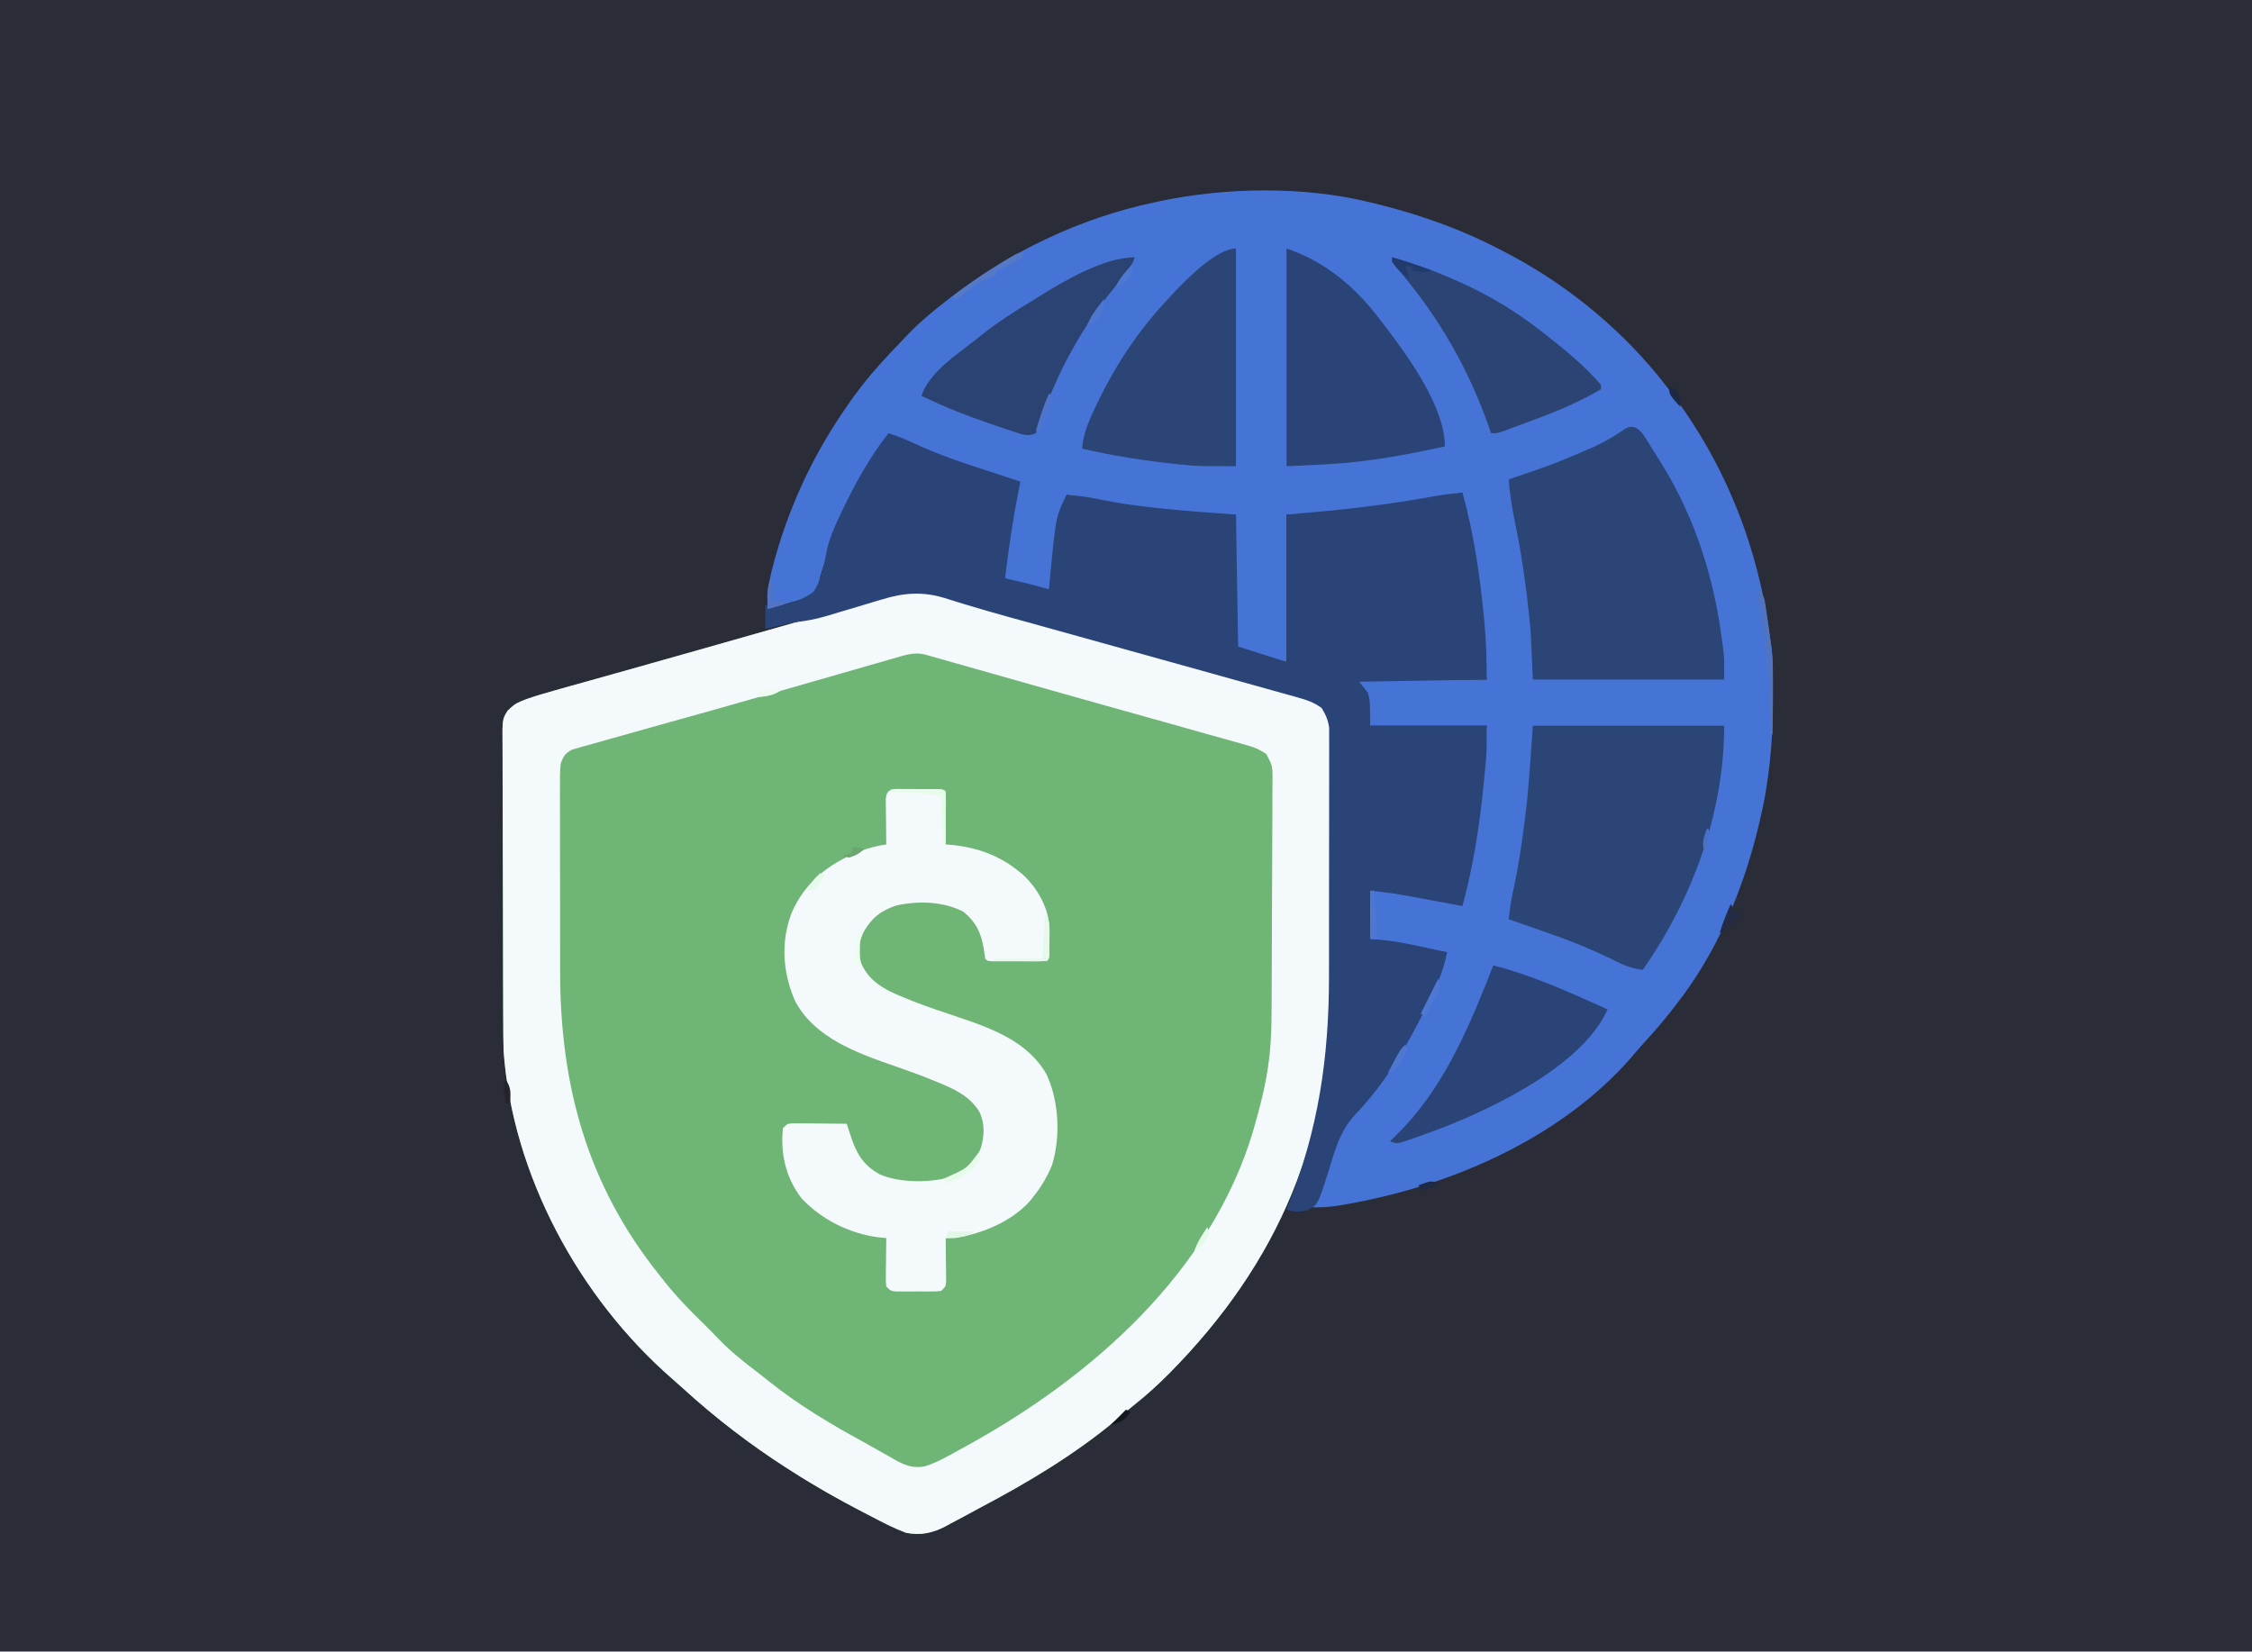
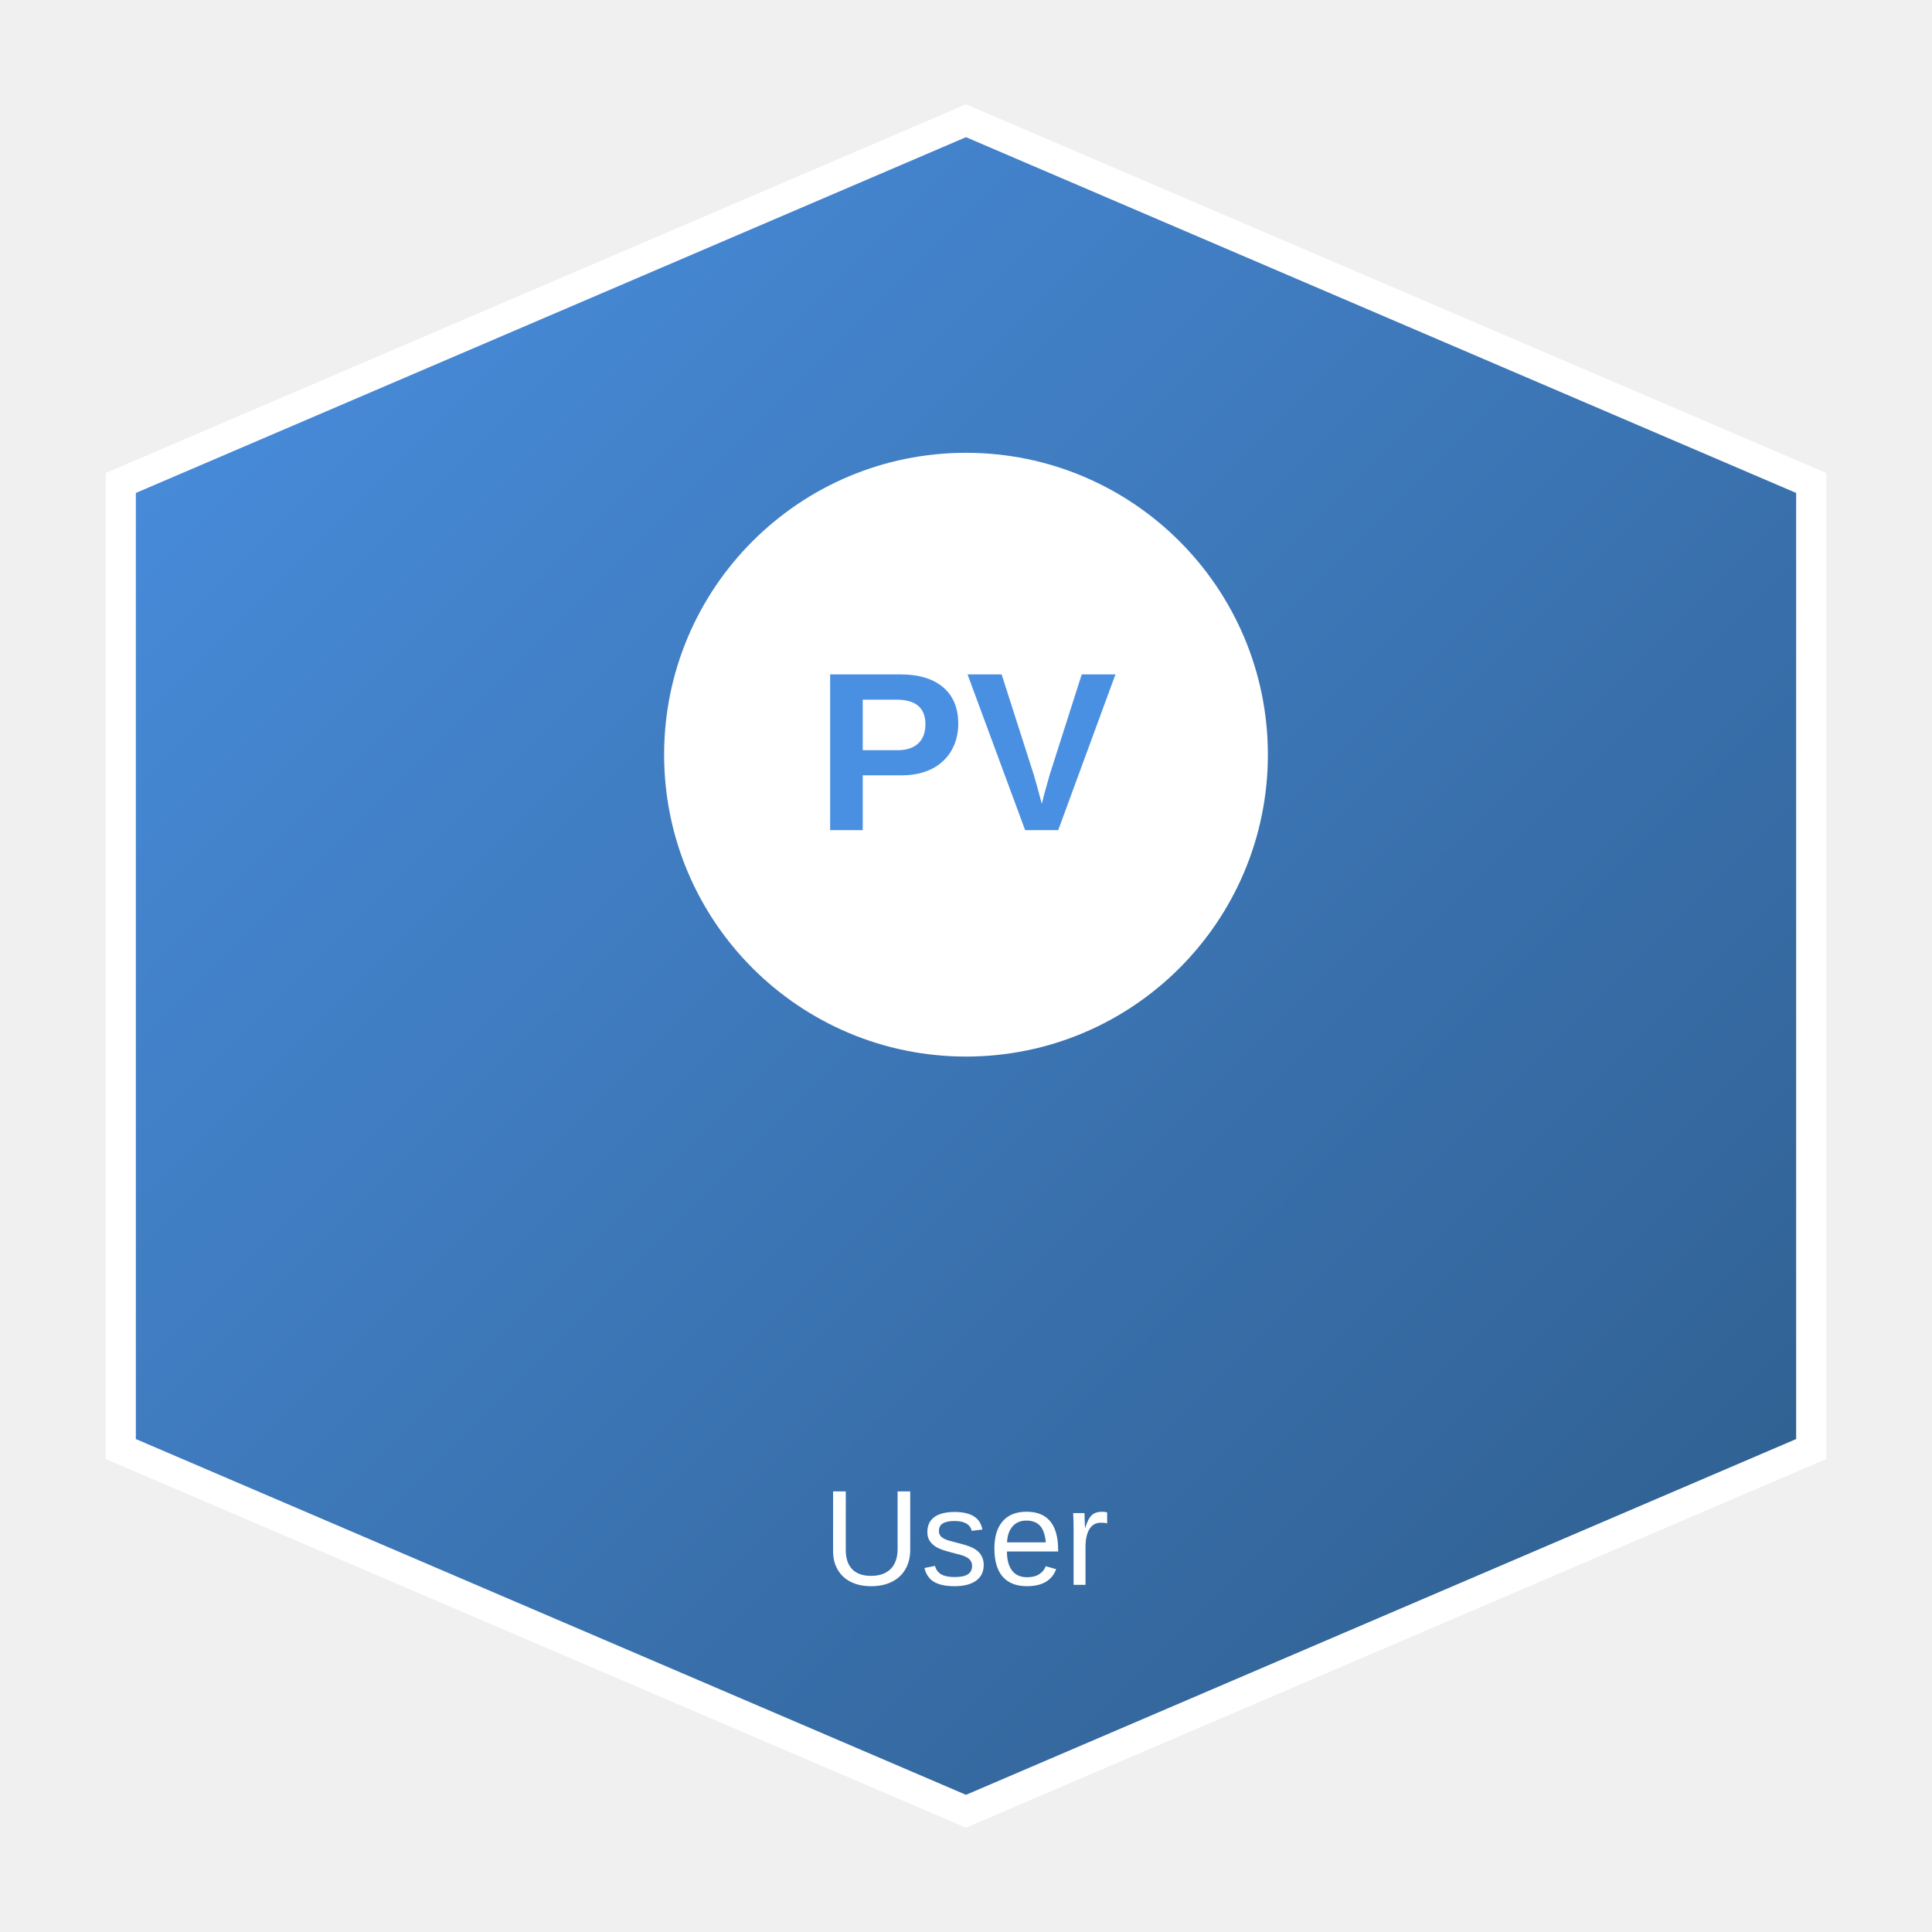
- <svg xmlns="http://www.w3.org/2000/svg" version="1.1" width="1024" height="751">
-   <path d="M0 0 C337.92 0 675.84 0 1024 0 C1024 247.83 1024 495.66 1024 751 C686.08 751 348.16 751 0 751 C0 503.17 0 255.34 0 0 Z " fill="#2A2C38" transform="translate(0,0)" />
-   <path d="M0 0 C3.635 1.099 7.28 2.163 10.924 3.23 C12.932 3.818 14.94 4.407 16.947 4.998 C28.867 8.499 40.838 11.816 52.809 15.137 C56.724 16.223 60.639 17.311 64.553 18.401 C65.2 18.581 65.847 18.761 66.513 18.946 C67.818 19.309 69.123 19.673 70.428 20.036 C72.377 20.578 74.327 21.12 76.276 21.663 C88.145 24.964 100.011 28.272 111.875 31.589 C113.924 32.162 115.973 32.734 118.023 33.306 C122.701 34.611 127.376 35.923 132.047 37.252 C136.114 38.407 140.193 39.506 144.281 40.586 C146.46 41.18 148.639 41.774 150.818 42.368 C151.834 42.627 152.849 42.886 153.895 43.153 C160.058 44.864 163.251 46.38 166.713 51.845 C167.772 55.022 167.844 57.28 167.853 60.618 C167.859 61.823 167.865 63.028 167.871 64.269 C167.872 65.607 167.873 66.945 167.874 68.283 C167.879 69.691 167.884 71.099 167.889 72.507 C167.902 76.341 167.909 80.175 167.913 84.009 C167.916 86.415 167.92 88.821 167.925 91.227 C167.938 98.782 167.948 106.338 167.952 113.894 C167.956 122.558 167.974 131.223 168.003 139.887 C168.025 146.614 168.035 153.34 168.036 160.067 C168.037 164.068 168.042 168.069 168.061 172.069 C168.366 243.58 144.507 300.731 94.213 351.532 C89.159 356.586 83.987 361.326 78.365 365.751 C75.54 367.982 72.82 370.314 70.088 372.657 C51.28 388.319 30.066 401.006 8.465 412.387 C5.717 413.843 2.989 415.331 0.26 416.821 C-1.484 417.748 -3.229 418.672 -4.975 419.595 C-5.751 420.025 -6.528 420.456 -7.328 420.9 C-13.322 423.995 -18.596 425.14 -25.287 423.845 C-30.662 421.841 -35.662 419.275 -40.725 416.595 C-42.151 415.859 -43.578 415.123 -45.006 414.389 C-56.046 408.67 -66.823 402.566 -77.287 395.845 C-77.954 395.42 -78.621 394.996 -79.308 394.559 C-96.145 383.793 -112.087 371.549 -126.838 358.071 C-128.423 356.631 -130.023 355.207 -131.643 353.806 C-173.988 316.918 -204.229 261.102 -208.287 204.845 C-208.44 199.878 -208.455 194.912 -208.464 189.943 C-208.47 188.464 -208.477 186.985 -208.484 185.505 C-208.505 180.686 -208.515 175.867 -208.525 171.048 C-208.529 169.382 -208.534 167.716 -208.538 166.05 C-208.557 158.231 -208.571 150.412 -208.579 142.593 C-208.589 133.585 -208.616 124.576 -208.656 115.567 C-208.686 108.587 -208.701 101.607 -208.704 94.627 C-208.706 90.464 -208.715 86.301 -208.741 82.138 C-208.764 78.228 -208.768 74.318 -208.758 70.407 C-208.757 68.974 -208.764 67.542 -208.777 66.109 C-208.887 53.95 -208.887 53.95 -206.514 50.082 C-204.401 47.959 -202.951 46.751 -200.188 45.663 C-199.396 45.35 -198.604 45.037 -197.788 44.715 C-193.522 43.231 -189.224 41.953 -184.869 40.755 C-183.305 40.315 -183.305 40.315 -181.71 39.867 C-179.403 39.219 -177.095 38.574 -174.786 37.932 C-171.01 36.882 -167.237 35.825 -163.464 34.764 C-162.797 34.577 -162.13 34.39 -161.443 34.196 C-160.045 33.803 -158.646 33.41 -157.248 33.017 C-155.028 32.394 -152.808 31.771 -150.588 31.149 C-129.695 25.287 -108.827 19.333 -87.956 13.394 C-81.016 11.419 -74.076 9.445 -67.136 7.472 C-58.922 5.136 -50.707 2.8 -42.493 0.464 C-41.241 0.108 -41.241 0.108 -39.964 -0.255 C-38.793 -0.588 -38.793 -0.588 -37.597 -0.928 C-36.866 -1.136 -36.135 -1.343 -35.381 -1.557 C-34.003 -1.951 -32.626 -2.348 -31.249 -2.749 C-20.175 -5.966 -10.726 -3.245 0 0 Z " fill="#6EB576" transform="translate(437.2871,273.1552)" />
-   <path d="M0 0 C1.022 0.247 2.044 0.493 3.097 0.748 C23.659 5.84 43.344 12.952 62 23 C62.995 23.528 62.995 23.528 64.01 24.066 C91.233 38.56 116.237 59.484 135 84 C135.645 84.839 135.645 84.839 136.304 85.694 C161.661 118.826 176.897 157.662 182 199 C182.173 200.251 182.345 201.502 182.523 202.791 C183.018 206.768 183.145 210.688 183.168 214.699 C183.172 215.408 183.176 216.117 183.181 216.847 C183.191 219.127 183.191 221.407 183.188 223.688 C183.187 224.469 183.186 225.25 183.186 226.055 C183.145 245.182 181.555 263.389 177 282 C176.794 282.862 176.588 283.724 176.375 284.612 C169.447 313.186 157.334 341.83 139 365 C138.314 365.893 137.628 366.787 136.922 367.707 C132.882 372.884 128.575 377.787 124.145 382.633 C122.255 384.719 120.437 386.846 118.625 389 C86.143 426.09 35.949 447.567 -11.688 455.75 C-12.43 455.878 -13.173 456.006 -13.938 456.138 C-18 456.797 -21.886 457.13 -26 457 C-23.786 450.141 -21.268 443.446 -18.605 436.75 C-18.313 436.007 -18.02 435.265 -17.719 434.5 C-17.428 433.762 -17.137 433.025 -16.838 432.265 C-15.982 429.952 -15.273 427.619 -14.562 425.258 C-13.254 421.275 -11.521 418.847 -8.5 415.875 C11.35 395.076 25.498 367.954 35 341 C33.969 340.888 32.938 340.776 31.875 340.66 C25.536 339.868 19.275 338.62 13 337.438 C11.748 337.204 10.497 336.97 9.207 336.729 C6.138 336.154 3.069 335.578 0 335 C0 327.74 0 320.48 0 313 C10.125 313 10.125 313 15.609 314.059 C16.776 314.28 17.943 314.501 19.145 314.729 C20.334 314.962 21.524 315.196 22.75 315.438 C23.955 315.668 25.161 315.898 26.402 316.135 C31.273 317.067 36.138 318.024 41 319 C45.171 304.453 47.717 289.944 49.562 274.938 C49.735 273.55 49.735 273.55 49.91 272.135 C51.247 260.775 52.049 249.416 53 238 C35.51 238 18.02 238 0 238 C-0.66 233.05 -1.32 228.1 -2 223 C-3.32 221.02 -4.64 219.04 -6 217 C13.47 217 32.94 217 53 217 C51.09 191.893 48.747 167.777 43.625 143.132 C43.31 141.611 43.31 141.611 42.988 140.059 C42.798 139.154 42.608 138.25 42.411 137.318 C42 135 42 135 42 132 C41.197 132.166 40.394 132.332 39.567 132.503 C13.936 137.757 -11.756 142 -38 142 C-38 164.11 -38 186.22 -38 209 C-59.333 203.667 -59.333 203.667 -61 202 C-61.094 200.128 -61.117 198.253 -61.114 196.379 C-61.113 195.177 -61.113 193.976 -61.113 192.739 C-61.108 191.431 -61.103 190.124 -61.098 188.777 C-61.096 187.434 -61.094 186.09 -61.093 184.746 C-61.09 181.203 -61.08 177.66 -61.069 174.118 C-61.058 170.505 -61.054 166.892 -61.049 163.279 C-61.038 156.186 -61.021 149.093 -61 142 C-62.783 142.013 -62.783 142.013 -64.601 142.026 C-80.962 142.111 -80.962 142.111 -88.562 141.25 C-89.366 141.164 -90.17 141.078 -90.999 140.99 C-106.787 139.208 -122.522 136.583 -138 133 C-140.927 147.295 -143.735 161.584 -146 176 C-150.847 175.413 -155.289 174.423 -159.938 172.938 C-161.081 172.575 -162.224 172.213 -163.402 171.84 C-164.26 171.563 -165.117 171.286 -166 171 C-166.231 163.651 -165.352 156.8 -164.125 149.562 C-163.951 148.495 -163.777 147.427 -163.598 146.326 C-162.53 139.856 -161.334 133.421 -160 127 C-160.617 126.83 -161.234 126.66 -161.87 126.484 C-180.02 121.439 -198.285 116.16 -214.82 106.934 C-217.11 105.668 -217.11 105.668 -220 107 C-221.458 108.743 -221.458 108.743 -222.785 110.953 C-223.311 111.789 -223.837 112.625 -224.378 113.486 C-224.934 114.398 -225.49 115.31 -226.062 116.25 C-226.927 117.664 -226.927 117.664 -227.809 119.107 C-236.659 133.845 -243.404 148.964 -248.527 165.363 C-248.782 166.143 -249.037 166.922 -249.299 167.725 C-250.029 169.977 -250.029 169.977 -250.48 172.24 C-251.066 174.523 -251.612 176.087 -253 178 C-256.389 179.966 -259.923 180.971 -263.688 182 C-264.676 182.298 -265.664 182.596 -266.682 182.902 C-269.114 183.631 -271.551 184.328 -274 185 C-274.276 178.04 -273.381 172.144 -271.562 165.438 C-271.296 164.444 -271.029 163.451 -270.755 162.428 C-263.426 136.033 -251.899 112.263 -236 90 C-235.579 89.408 -235.158 88.816 -234.724 88.206 C-227.924 78.749 -220.065 70.372 -212 62 C-211.246 61.205 -210.492 60.409 -209.715 59.59 C-204.536 54.241 -198.866 49.574 -193 45 C-192.46 44.578 -191.92 44.157 -191.364 43.723 C-164.094 22.608 -131.828 7.086 -98 0 C-97.108 -0.195 -96.216 -0.389 -95.297 -0.59 C-65.197 -6.881 -29.939 -7.356 0 0 Z " fill="#4674D6" transform="translate(623,92)" />
-   <path d="M0 0 C3.635 1.099 7.28 2.163 10.924 3.23 C12.932 3.818 14.94 4.407 16.947 4.998 C28.867 8.499 40.838 11.816 52.809 15.137 C56.724 16.223 60.639 17.311 64.553 18.401 C65.2 18.581 65.847 18.761 66.513 18.946 C67.818 19.309 69.123 19.673 70.428 20.036 C72.377 20.578 74.327 21.12 76.276 21.663 C88.145 24.964 100.011 28.272 111.875 31.589 C113.924 32.162 115.973 32.734 118.023 33.306 C122.701 34.611 127.376 35.923 132.047 37.252 C136.114 38.407 140.193 39.506 144.281 40.586 C146.46 41.18 148.639 41.774 150.818 42.368 C151.834 42.627 152.849 42.886 153.895 43.153 C160.058 44.864 163.251 46.38 166.713 51.845 C167.772 55.022 167.844 57.28 167.853 60.618 C167.859 61.823 167.865 63.028 167.871 64.269 C167.872 65.607 167.873 66.945 167.874 68.283 C167.879 69.691 167.884 71.099 167.889 72.507 C167.902 76.341 167.909 80.175 167.913 84.009 C167.916 86.415 167.92 88.821 167.925 91.227 C167.938 98.782 167.948 106.338 167.952 113.894 C167.956 122.558 167.974 131.223 168.003 139.887 C168.025 146.614 168.035 153.34 168.036 160.067 C168.037 164.068 168.042 168.069 168.061 172.069 C168.366 243.58 144.507 300.731 94.213 351.532 C89.159 356.586 83.987 361.326 78.365 365.751 C75.54 367.982 72.82 370.314 70.088 372.657 C51.28 388.319 30.066 401.006 8.465 412.387 C5.717 413.843 2.989 415.331 0.26 416.821 C-1.484 417.748 -3.229 418.672 -4.975 419.595 C-5.751 420.025 -6.528 420.456 -7.328 420.9 C-13.322 423.995 -18.596 425.14 -25.287 423.845 C-30.662 421.841 -35.662 419.275 -40.725 416.595 C-42.151 415.859 -43.578 415.123 -45.006 414.389 C-56.046 408.67 -66.823 402.566 -77.287 395.845 C-77.954 395.42 -78.621 394.996 -79.308 394.559 C-96.145 383.793 -112.087 371.549 -126.838 358.071 C-128.423 356.631 -130.023 355.207 -131.643 353.806 C-173.988 316.918 -204.229 261.102 -208.287 204.845 C-208.44 199.878 -208.455 194.912 -208.464 189.943 C-208.47 188.464 -208.477 186.985 -208.484 185.505 C-208.505 180.686 -208.515 175.867 -208.525 171.048 C-208.529 169.382 -208.534 167.716 -208.538 166.05 C-208.557 158.231 -208.571 150.412 -208.579 142.593 C-208.589 133.585 -208.616 124.576 -208.656 115.567 C-208.686 108.587 -208.701 101.607 -208.704 94.627 C-208.706 90.464 -208.715 86.301 -208.741 82.138 C-208.764 78.228 -208.768 74.318 -208.758 70.407 C-208.757 68.974 -208.764 67.542 -208.777 66.109 C-208.887 53.95 -208.887 53.95 -206.514 50.082 C-204.401 47.959 -202.951 46.751 -200.188 45.663 C-199.396 45.35 -198.604 45.037 -197.788 44.715 C-193.522 43.231 -189.224 41.953 -184.869 40.755 C-183.305 40.315 -183.305 40.315 -181.71 39.867 C-179.403 39.219 -177.095 38.574 -174.786 37.932 C-171.01 36.882 -167.237 35.825 -163.464 34.764 C-162.797 34.577 -162.13 34.39 -161.443 34.196 C-160.045 33.803 -158.646 33.41 -157.248 33.017 C-155.028 32.394 -152.808 31.771 -150.588 31.149 C-129.695 25.287 -108.827 19.333 -87.956 13.394 C-81.016 11.419 -74.076 9.445 -67.136 7.472 C-58.922 5.136 -50.707 2.8 -42.493 0.464 C-41.241 0.108 -41.241 0.108 -39.964 -0.255 C-38.793 -0.588 -38.793 -0.588 -37.597 -0.928 C-36.866 -1.136 -36.135 -1.343 -35.381 -1.557 C-34.003 -1.951 -32.626 -2.348 -31.249 -2.749 C-20.175 -5.966 -10.726 -3.245 0 0 Z M-29.545 25.826 C-30.656 26.144 -30.656 26.144 -31.789 26.468 C-34.259 27.176 -36.728 27.889 -39.197 28.603 C-40.941 29.103 -42.685 29.603 -44.428 30.103 C-48.14 31.168 -51.852 32.235 -55.562 33.304 C-64.234 35.801 -72.909 38.288 -81.584 40.774 C-83.503 41.325 -85.423 41.875 -87.342 42.426 C-105.12 47.525 -122.92 52.541 -140.746 57.468 C-145.035 58.655 -149.317 59.862 -153.596 61.082 C-155.52 61.627 -157.446 62.165 -159.373 62.697 C-162.562 63.581 -165.743 64.49 -168.924 65.403 C-169.914 65.672 -170.905 65.942 -171.925 66.219 C-172.843 66.488 -173.762 66.757 -174.708 67.034 C-175.521 67.263 -176.334 67.493 -177.171 67.729 C-180.26 69.358 -180.975 70.574 -182.287 73.845 C-182.716 77.561 -182.686 81.25 -182.659 84.987 C-182.663 86.113 -182.667 87.239 -182.67 88.399 C-182.679 92.13 -182.665 95.86 -182.65 99.591 C-182.65 102.199 -182.65 104.807 -182.652 107.415 C-182.653 112.896 -182.642 118.376 -182.623 123.856 C-182.602 130.133 -182.599 136.41 -182.605 142.687 C-182.611 148.772 -182.605 154.857 -182.594 160.943 C-182.59 163.506 -182.589 166.07 -182.59 168.633 C-182.596 220.519 -170.222 265.914 -137.287 306.845 C-136.547 307.79 -135.807 308.735 -135.045 309.708 C-129.567 316.599 -123.588 322.716 -117.287 328.845 C-115.01 331.104 -112.742 333.363 -110.541 335.696 C-104.891 341.621 -98.549 346.512 -92.064 351.473 C-90.414 352.747 -88.785 354.041 -87.162 355.349 C-73.89 365.895 -59.297 374.61 -44.412 382.677 C-42.052 383.974 -39.72 385.316 -37.385 386.657 C-35.707 387.596 -34.029 388.533 -32.35 389.47 C-31.196 390.146 -31.196 390.146 -30.02 390.836 C-25.485 393.315 -21.963 394.563 -16.803 393.642 C-11.16 391.855 -6.06 388.906 -0.912 386.032 C0.34 385.346 1.591 384.66 2.844 383.974 C59.525 352.737 113.522 305.018 132.553 241.021 C135.548 230.461 138.445 219.769 139.713 208.845 C139.793 208.179 139.874 207.514 139.957 206.828 C140.725 199.95 140.88 193.14 140.906 186.222 C140.914 185 140.922 183.778 140.931 182.518 C140.955 178.506 140.972 174.494 140.986 170.482 C140.992 169.093 140.997 167.704 141.002 166.316 C141.024 160.543 141.043 154.77 141.054 148.997 C141.07 140.751 141.104 132.506 141.16 124.26 C141.199 118.442 141.219 112.624 141.224 106.807 C141.228 103.338 141.24 99.871 141.272 96.402 C141.308 92.542 141.304 88.681 141.296 84.82 C141.321 83.103 141.321 83.103 141.346 81.352 C141.329 75.131 141.329 75.131 138.52 69.72 C135.712 67.844 133.466 66.767 130.224 65.861 C129.155 65.554 128.086 65.247 126.984 64.93 C125.838 64.618 124.691 64.307 123.51 63.985 C121.707 63.474 121.707 63.474 119.868 62.953 C116.153 61.902 112.433 60.873 108.713 59.845 C106.576 59.241 104.44 58.635 102.305 58.026 C95.863 56.195 89.413 54.394 82.963 52.595 C78.028 51.216 73.093 49.835 68.158 48.454 C67.516 48.275 66.874 48.095 66.213 47.91 C55.74 44.981 45.274 42.027 34.81 39.063 C32.344 38.364 29.877 37.666 27.411 36.969 C26.602 36.74 25.793 36.511 24.96 36.275 C23.334 35.815 21.708 35.355 20.083 34.896 C16.064 33.759 12.046 32.62 8.029 31.479 C4.24 30.402 0.449 29.329 -3.343 28.258 C-4.748 27.861 -6.152 27.462 -7.556 27.062 C-9.481 26.513 -11.407 25.97 -13.333 25.427 C-14.958 24.966 -14.958 24.966 -16.614 24.496 C-21.341 23.344 -25.009 24.507 -29.545 25.826 Z " fill="#F4F9FC" transform="translate(437.2871,273.1552)" />
-   <path d="M0 0 C4.013 1.238 7.761 2.774 11.557 4.564 C23.355 10.094 35.627 14.057 48.016 18.038 C52.021 19.329 56.011 20.662 60 22 C59.746 23.249 59.492 24.498 59.23 25.785 C56.574 39.131 54.61 52.49 53 66 C53.869 66.188 53.869 66.188 54.756 66.38 C59.224 67.359 63.654 68.397 68.062 69.625 C69.002 69.885 69.942 70.146 70.91 70.414 C71.945 70.704 71.945 70.704 73 71 C73.13 69.451 73.13 69.451 73.262 67.871 C76.044 37.911 76.044 37.911 81 28 C86.612 28.383 92.004 29.173 97.5 30.375 C104.405 31.798 111.31 32.747 118.312 33.562 C119.275 33.677 120.238 33.792 121.23 33.91 C133.466 35.282 145.709 36.055 158 37 C158.33 56.8 158.66 76.6 159 97 C166.26 99.31 173.52 101.62 181 104 C181 81.89 181 59.78 181 37 C190.219 36.165 190.219 36.165 199.625 35.312 C216.29 33.742 232.637 31.478 249.105 28.487 C253.06 27.822 257.009 27.385 261 27 C266.145 45.609 268.922 64.497 270.75 83.688 C270.815 84.356 270.88 85.025 270.947 85.714 C271.796 94.578 272 103.025 272 112 C243.29 112.495 243.29 112.495 214 113 C215.32 114.65 216.64 116.3 218 118 C219 122 219 122 219 133 C236.49 133 253.98 133 272 133 C272 145.397 272 145.397 271.449 151.152 C271.329 152.413 271.21 153.674 271.086 154.973 C270.889 156.936 270.889 156.936 270.688 158.938 C270.62 159.618 270.552 160.299 270.482 161.001 C268.636 179.436 265.82 197.093 261 215 C259.571 214.735 259.571 214.735 258.114 214.465 C254.541 213.804 250.968 213.147 247.395 212.491 C245.856 212.208 244.317 211.924 242.778 211.639 C240.552 211.226 238.325 210.818 236.098 210.41 C235.422 210.284 234.747 210.158 234.051 210.028 C229.022 209.113 224.113 208.568 219 208 C219 215.26 219 222.52 219 230 C221.33 230.168 221.33 230.168 223.707 230.34 C230.152 230.926 236.372 232.182 242.688 233.562 C243.783 233.796 244.878 234.03 246.006 234.271 C248.672 234.842 251.336 235.418 254 236 C252.326 244.706 248.946 252.12 245 260 C244.633 260.741 244.267 261.482 243.889 262.246 C235.352 279.403 225.344 296.316 211.914 310.148 C204.96 317.742 202.816 326.881 199.803 336.493 C195.235 350.757 195.235 350.757 190.73 353.262 C186.981 354.213 184.69 354.23 181 353 C181.211 352.474 181.422 351.948 181.639 351.406 C195.496 316.591 200.326 283.825 200.302 246.588 C200.301 243.361 200.305 240.135 200.31 236.908 C200.321 229.303 200.322 221.697 200.316 214.091 C200.31 206.263 200.322 198.434 200.343 190.606 C200.361 183.85 200.367 177.095 200.364 170.34 C200.362 166.319 200.364 162.298 200.378 158.277 C200.391 154.509 200.389 150.741 200.376 146.972 C200.374 145.593 200.376 144.213 200.385 142.834 C200.395 140.947 200.385 139.061 200.374 137.174 C200.374 136.121 200.375 135.067 200.375 133.981 C199.93 130.446 198.816 128.05 197 125 C193.633 122.448 190.212 121.301 186.168 120.173 C184.999 119.843 183.83 119.513 182.626 119.173 C181.337 118.817 180.047 118.461 178.758 118.105 C177.389 117.722 176.02 117.338 174.652 116.954 C170.925 115.908 167.196 114.872 163.467 113.838 C159.527 112.744 155.59 111.64 151.652 110.538 C142.321 107.929 132.987 105.332 123.652 102.737 C119.198 101.499 114.745 100.259 110.292 99.02 C109.406 98.773 108.519 98.526 107.606 98.272 C104.033 97.277 100.46 96.282 96.887 95.287 C88.276 92.89 79.665 90.492 71.051 88.103 C67.85 87.215 64.65 86.326 61.449 85.437 C59.162 84.802 56.873 84.169 54.585 83.536 C47.96 81.698 41.354 79.826 34.781 77.811 C33.69 77.479 32.599 77.148 31.476 76.806 C29.525 76.208 27.578 75.597 25.637 74.97 C15.613 71.896 6.944 72.514 -2.98 75.59 C-3.878 75.854 -4.776 76.118 -5.701 76.39 C-8.534 77.225 -11.361 78.08 -14.188 78.938 C-17.026 79.788 -19.865 80.635 -22.706 81.475 C-24.464 81.995 -26.219 82.522 -27.972 83.057 C-33.005 84.559 -37.776 85.457 -43 86 C-45.341 86.487 -47.675 87.005 -50 87.562 C-51.134 87.832 -52.269 88.101 -53.438 88.379 C-54.283 88.584 -55.129 88.789 -56 89 C-56 85.37 -56 81.74 -56 78 C-55.34 78.33 -54.68 78.66 -54 79 C-47.042 78.415 -39.568 76.27 -34 72 C-30.149 66.093 -29.199 58.806 -27.747 52.013 C-26.585 47.325 -24.726 43.054 -22.688 38.688 C-22.311 37.877 -21.934 37.066 -21.546 36.23 C-15.476 23.451 -8.779 11.133 0 0 Z " fill="#2B4477" transform="translate(404,197)" />
-   <path d="M0 0 C0.989 0.004 1.977 0.008 2.996 0.012 C4.068 0.014 5.14 0.016 6.244 0.018 C7.367 0.031 8.491 0.043 9.648 0.055 C11.339 0.056 11.339 0.056 13.064 0.057 C21.446 0.103 21.446 0.103 22.586 1.243 C22.673 3.024 22.693 4.808 22.683 6.591 C22.679 8.21 22.679 8.21 22.674 9.862 C22.661 11.567 22.661 11.567 22.648 13.305 C22.644 14.446 22.639 15.586 22.635 16.76 C22.623 19.588 22.606 22.415 22.586 25.243 C23.226 25.29 23.866 25.337 24.525 25.385 C35.998 26.355 46.559 29.949 55.586 37.243 C56.21 37.743 56.834 38.243 57.476 38.759 C63.858 44.474 69.152 53.548 69.715 62.242 C69.717 63.269 69.717 63.269 69.719 64.317 C69.72 65.067 69.721 65.816 69.722 66.589 C69.719 67.361 69.715 68.134 69.711 68.93 C69.715 69.715 69.718 70.499 69.722 71.307 C69.712 77.116 69.712 77.116 68.586 78.243 C66.598 78.343 64.607 78.374 62.617 78.376 C61.407 78.377 60.196 78.378 58.949 78.38 C57.674 78.376 56.399 78.372 55.086 78.368 C53.811 78.372 52.536 78.376 51.222 78.38 C50.012 78.378 48.802 78.377 47.554 78.376 C46.435 78.375 45.315 78.373 44.162 78.372 C41.586 78.243 41.586 78.243 40.586 77.243 C40.313 75.559 40.068 73.87 39.836 72.18 C38.597 65.165 36.224 60.423 30.711 55.868 C21.478 51.067 10.279 50.81 0.211 52.966 C-6.816 55.324 -11.05 58.576 -14.727 65.055 C-16.991 69.981 -17.359 74.114 -15.789 79.313 C-11.549 89.271 -1.863 92.616 7.546 96.443 C14.601 99.211 21.818 101.573 28.999 103.993 C44.168 109.122 60.465 115.228 68.625 130.13 C74.134 142.244 74.875 158.235 70.961 170.993 C68.832 176.233 66.113 180.829 62.586 185.243 C62.057 185.92 61.529 186.596 60.984 187.294 C52.623 196.778 38.876 202.364 26.586 204.243 C25.266 204.243 23.946 204.243 22.586 204.243 C22.596 204.899 22.607 205.555 22.617 206.231 C22.659 209.193 22.685 212.155 22.711 215.118 C22.727 216.15 22.744 217.183 22.761 218.247 C22.768 219.233 22.774 220.219 22.781 221.235 C22.791 222.146 22.802 223.058 22.813 223.996 C22.586 226.243 22.586 226.243 20.586 228.243 C18.279 228.502 18.279 228.502 15.429 228.509 C13.896 228.512 13.896 228.512 12.332 228.516 C11.261 228.509 10.189 228.501 9.086 228.493 C8.014 228.501 6.943 228.508 5.84 228.516 C4.817 228.514 3.795 228.511 2.742 228.509 C1.331 228.505 1.331 228.505 -0.108 228.502 C-2.414 228.243 -2.414 228.243 -4.414 226.243 C-4.641 223.996 -4.641 223.996 -4.61 221.235 C-4.603 220.249 -4.597 219.263 -4.59 218.247 C-4.573 217.214 -4.557 216.182 -4.539 215.118 C-4.53 214.078 -4.521 213.037 -4.512 211.966 C-4.488 209.391 -4.455 206.817 -4.414 204.243 C-5.594 204.122 -6.773 204.001 -7.989 203.876 C-20.99 202.234 -33.943 195.788 -42.918 186.188 C-50.103 176.846 -52.63 165.859 -51.414 154.243 C-49.414 152.243 -49.414 152.243 -46.709 152.016 C-45.588 152.026 -44.467 152.037 -43.313 152.048 C-41.495 152.057 -41.495 152.057 -39.641 152.067 C-38.37 152.084 -37.099 152.101 -35.789 152.118 C-34.511 152.127 -33.232 152.136 -31.914 152.145 C-28.747 152.169 -25.581 152.202 -22.414 152.243 C-22.217 152.844 -22.02 153.445 -21.817 154.064 C-21.554 154.862 -21.291 155.66 -21.02 156.481 C-20.761 157.268 -20.502 158.055 -20.235 158.865 C-17.628 166.416 -14.552 171.255 -7.414 175.243 C1.665 179.257 16.173 179.218 25.586 176.18 C31.819 173.313 36.018 169.682 38.586 163.243 C40.23 157.683 40.408 152.459 38.086 147.118 C33.865 139.783 26.24 136.267 18.648 133.243 C17.824 132.905 17 132.566 16.151 132.218 C10.787 130.044 5.37 128.064 -0.102 126.18 C-17.21 120.279 -37.168 113.283 -45.977 96.216 C-51.548 83.411 -52.481 69.419 -47.414 56.243 C-41.34 42.324 -30.464 33.894 -16.602 28.368 C-12.543 26.845 -8.709 25.846 -4.414 25.243 C-4.43 24.214 -4.43 24.214 -4.446 23.163 C-4.488 20.065 -4.514 16.967 -4.539 13.868 C-4.556 12.788 -4.573 11.707 -4.59 10.594 C-4.6 9.048 -4.6 9.048 -4.61 7.469 C-4.625 6.04 -4.625 6.04 -4.641 4.581 C-4.316 1.229 -3.333 0.335 0 0 Z " fill="#F4F9FB" transform="translate(407.4143,358.7571)" />
-   <path d="M0 0 C3.236 1.371 4.712 4.377 6.531 7.245 C6.964 7.917 7.397 8.589 7.843 9.281 C9.219 11.444 10.567 13.622 11.906 15.808 C12.327 16.491 12.748 17.174 13.182 17.877 C27.934 42.143 36.27 68.787 39.906 96.808 C40.004 97.546 40.103 98.284 40.205 99.045 C40.297 99.789 40.389 100.533 40.484 101.3 C40.565 101.951 40.647 102.601 40.731 103.272 C40.995 107.109 40.906 110.962 40.906 114.808 C12.196 114.808 -16.514 114.808 -46.094 114.808 C-46.424 107.548 -46.754 100.288 -47.094 92.808 C-47.607 87.365 -48.159 81.975 -48.844 76.558 C-48.929 75.87 -49.013 75.182 -49.1 74.473 C-50.436 63.644 -52.204 52.941 -54.431 42.254 C-55.709 36.112 -56.611 30.064 -57.094 23.808 C-56.346 23.552 -55.597 23.296 -54.825 23.032 C-36.311 16.708 -36.311 16.708 -18.344 8.995 C-17.615 8.647 -16.886 8.299 -16.134 7.941 C-11.826 5.819 -7.872 3.423 -3.945 0.656 C-2.094 -0.192 -2.094 -0.192 0 0 Z " fill="#2B4577" transform="translate(743.0942,194.1924)" />
-   <path d="M0 0 C28.71 0 57.42 0 87 0 C87 39.589 72.543 78.739 50 111 C44.383 110.453 40.09 108.298 35.125 105.812 C26.572 101.653 17.968 98.144 9 95 C8.13 94.693 7.259 94.385 6.363 94.068 C0.582 92.027 -5.206 90.005 -11 88 C-10.464 83.192 -9.734 78.536 -8.693 73.814 C-6.575 64.113 -5.126 54.345 -3.875 44.5 C-3.717 43.288 -3.558 42.075 -3.395 40.826 C-1.727 27.225 -0.98 13.723 0 0 Z " fill="#2B4577" transform="translate(697,330)" />
-   <path d="M0 0 C17.814 5.938 31.882 18.006 43 33 C43.775 33.999 44.549 34.998 45.348 36.027 C55.717 49.675 72 72.243 72 90 C59.318 92.772 46.652 95.25 33.75 96.75 C32.785 96.865 31.819 96.98 30.825 97.099 C20.543 98.219 10.383 98.506 0 99 C0 66.33 0 33.66 0 0 Z " fill="#2B4477" transform="translate(585,113)" />
-   <path d="M0 0 C0 32.67 0 65.34 0 99 C-17.572 99 -17.572 99 -24.875 98.25 C-25.736 98.165 -26.597 98.08 -27.483 97.992 C-41.753 96.488 -56.022 94.248 -70 91 C-69.459 85.341 -67.924 80.838 -65.562 75.688 C-65.208 74.908 -64.854 74.129 -64.489 73.327 C-55.637 54.205 -44.592 37.263 -30 22 C-29.319 21.256 -28.639 20.512 -27.938 19.746 C-22.237 13.721 -8.7 0 0 0 Z " fill="#2B4577" transform="translate(562,113)" />
-   <path d="M0 0 C-1.431 4.317 -3.576 7.097 -6.562 10.5 C-22.551 29.19 -35.37 51.649 -42.923 75.088 C-43.578 77 -43.578 77 -45 80 C-48.688 81.743 -51.613 80.426 -55.32 79.191 C-56.571 78.777 -57.821 78.364 -59.109 77.937 C-60.448 77.48 -61.787 77.021 -63.125 76.562 C-63.796 76.336 -64.468 76.11 -65.159 75.877 C-76.061 72.198 -86.643 68.024 -97 63 C-93.697 52.623 -81.249 44.456 -73 38 C-71.958 37.167 -70.916 36.334 -69.875 35.5 C-62.585 29.72 -55.021 24.733 -47 20 C-46.117 19.439 -45.234 18.879 -44.324 18.301 C-32.494 10.956 -14.199 0 0 0 Z " fill="#2B4372" transform="translate(516,117)" />
-   <path d="M0 0 C18.128 4.57 34.983 12.391 52 20 C40.48 45.544 0.553 64.618 -24.021 74.175 C-27.17 75.356 -30.329 76.502 -33.5 77.625 C-34.498 77.98 -35.496 78.336 -36.525 78.702 C-37.455 79.02 -38.385 79.337 -39.344 79.664 C-40.584 80.089 -40.584 80.089 -41.85 80.522 C-44 81 -44 81 -47 80 C-46.34 79.361 -45.68 78.721 -45 78.062 C-43.995 77.046 -42.996 76.025 -42 75 C-41.419 74.403 -40.837 73.806 -40.238 73.191 C-21.166 52.726 -10.012 25.713 0 0 Z " fill="#2A4478" transform="translate(679,439)" />
-   <path d="M0 0 C23.976 6.885 47.315 17.561 67 33 C67.896 33.687 68.792 34.374 69.715 35.082 C78.549 41.984 87.68 49.473 95 58 C95 58.66 95 59.32 95 60 C83.413 66.815 71.294 71.519 58.657 76.038 C56.245 76.911 53.855 77.83 51.465 78.762 C48 80 48 80 45 80 C44.559 78.703 44.559 78.703 44.109 77.379 C34.887 51.152 21.842 28.176 4 7 C0 2.246 0 2.246 0 0 Z " fill="#2B4474" transform="translate(633,117)" />
-   <path d="M0 0 C1.94 2.91 2.348 4.069 2.816 7.387 C2.941 8.243 3.065 9.1 3.193 9.982 C3.376 11.321 3.376 11.321 3.562 12.688 C3.688 13.561 3.814 14.434 3.943 15.334 C4.308 17.888 4.661 20.442 5 23 C5.177 24.25 5.354 25.5 5.537 26.788 C6.06 31.018 6.128 35.181 6.098 39.438 C6.096 40.203 6.095 40.969 6.093 41.757 C6.088 44.172 6.075 46.586 6.062 49 C6.057 50.65 6.053 52.299 6.049 53.949 C6.038 57.966 6.021 61.983 6 66 C5.67 66 5.34 66 5 66 C4.985 65.217 4.971 64.434 4.956 63.627 C4.534 43.211 3.317 23.201 -0.715 3.124 C-0.809 2.423 -0.903 1.722 -1 1 C-0.67 0.67 -0.34 0.34 0 0 Z " fill="#5174C0" transform="translate(800,268)" />
-   <path d="M0 0 C2.69 3.965 2.26 8.091 2.188 12.688 C2.187 13.472 2.186 14.256 2.186 15.064 C2.14 20.86 2.14 20.86 1 22 C-0.781 22.087 -2.565 22.107 -4.348 22.098 C-5.427 22.094 -6.507 22.091 -7.619 22.088 C-8.755 22.08 -9.892 22.071 -11.062 22.062 C-12.203 22.058 -13.343 22.053 -14.518 22.049 C-17.345 22.037 -20.173 22.021 -23 22 C-23 21.67 -23 21.34 -23 21 C-15.74 21 -8.48 21 -1 21 C-0.835 18.463 -0.67 15.926 -0.5 13.312 C-0.448 12.523 -0.396 11.733 -0.342 10.919 C-0.109 7.273 0.058 3.654 0 0 Z " fill="#E5FAEB" transform="translate(475,415)" />
-   <path d="M0 0 C0 0.66 0 1.32 0 2 C-1.436 2.816 -2.874 3.627 -4.312 4.438 C-5.113 4.89 -5.914 5.342 -6.738 5.809 C-9 7 -9 7 -12 8 C-12 8.66 -12 9.32 -12 10 C-12.928 10.33 -13.856 10.66 -14.812 11 C-20.449 13.378 -25.164 17.318 -30 21 C-30.66 20.67 -31.32 20.34 -32 20 C-25.067 14.494 -17.924 9.562 -10.375 4.938 C-9.581 4.449 -8.787 3.96 -7.969 3.456 C-2.256 0 -2.256 0 0 0 Z " fill="#5679C6" transform="translate(465,115)" />
-   <path d="M0 0 C3.979 -0.029 7.958 -0.047 11.938 -0.062 C13.074 -0.071 14.21 -0.079 15.381 -0.088 C16.46 -0.091 17.54 -0.094 18.652 -0.098 C20.153 -0.106 20.153 -0.106 21.683 -0.114 C24 0 24 0 25 1 C25.087 2.781 25.107 4.565 25.098 6.348 C25.094 7.427 25.091 8.507 25.088 9.619 C25.08 10.755 25.071 11.892 25.062 13.062 C25.058 14.203 25.053 15.343 25.049 16.518 C25.037 19.345 25.021 22.173 25 25 C24.67 25 24.34 25 24 25 C23.67 17.74 23.34 10.48 23 3 C19.923 2.231 17.556 1.83 14.453 1.684 C13.609 1.642 12.764 1.6 11.895 1.557 C11.022 1.517 10.149 1.478 9.25 1.438 C7.918 1.373 7.918 1.373 6.559 1.307 C4.373 1.201 2.186 1.099 0 1 C0 0.67 0 0.34 0 0 Z " fill="#E6FDE9" transform="translate(405,359)" />
-   <path d="M0 0 C0.66 0 1.32 0 2 0 C2.33 7.26 2.66 14.52 3 22 C2.01 22 1.02 22 0 22 C0 14.74 0 7.48 0 0 Z " fill="#4E77CF" transform="translate(623,405)" />
-   <path d="M0 0 C6.107 1.765 12.074 3.696 18 6 C14.522 7.159 12.541 6.708 9 6 C9 5.34 9 4.68 9 4 C8.01 4 7.02 4 6 4 C6.66 5.98 7.32 7.96 8 10 C4.825 7.598 2.142 5.383 0 2 C0 1.34 0 0.68 0 0 Z " fill="#213B6F" transform="translate(633,117)" />
-   <path d="M0 0 C0.66 1.32 1.32 2.64 2 4 C2.66 4 3.32 4 4 4 C4 4.66 4 5.32 4 6 C2.017 7.687 0.017 9.354 -2 11 C-2.33 11.66 -2.66 12.32 -3 13 C-3.66 13 -4.32 13 -5 13 C-3.582 8.528 -1.887 4.289 0 0 Z " fill="#232B45" transform="translate(787,411)" />
-   <path d="M0 0 C0.33 0.99 0.66 1.98 1 3 C-2.62 8.646 -7.764 11.799 -14 14 C-14.66 13.34 -15.32 12.68 -16 12 C-15.18 11.636 -14.36 11.273 -13.516 10.898 C-5.191 7.125 -5.191 7.125 0 0 Z " fill="#E7FBEB" transform="translate(445,524)" />
-   <path d="M0 0 C0.33 0 0.66 0 1 0 C1 3.3 1 6.6 1 10 C2.98 9.67 4.96 9.34 7 9 C6.67 9.66 6.34 10.32 6 11 C3.686 11.731 1.352 12.401 -1 13 C-1.027 11.583 -1.047 10.167 -1.062 8.75 C-1.074 7.961 -1.086 7.172 -1.098 6.359 C-1.004 4.093 -0.632 2.171 0 0 Z " fill="#5275C2" transform="translate(350,264)" />
-   <path d="M0 0 C0.66 0.33 1.32 0.66 2 1 C0.562 6.633 -1.541 11.737 -4 17 C-4.66 17 -5.32 17 -6 17 C-4.338 11.143 -2.53 5.541 0 0 Z " fill="#4D75CD" transform="translate(477,179)" />
-   <path d="M0 0 C1.212 4.849 -0.071 6.694 -2.438 10.75 C-2.776 11.352 -3.114 11.954 -3.463 12.574 C-4.298 14.056 -5.147 15.529 -6 17 C-6.66 16.67 -7.32 16.34 -8 16 C-5.36 10.72 -2.72 5.44 0 0 Z " fill="#4E78D1" transform="translate(654,445)" />
-   <path d="M0 0 C0.33 0.66 0.66 1.32 1 2 C0.145 4.094 0.145 4.094 -1.188 6.5 C-1.614 7.294 -2.041 8.088 -2.48 8.906 C-4.137 11.189 -5.407 11.978 -8 13 C-7.046 11.206 -6.087 9.415 -5.125 7.625 C-4.591 6.627 -4.058 5.63 -3.508 4.602 C-2 2 -2 2 0 0 Z " fill="#4E77D0" transform="translate(639,475)" />
-   <path d="M0 0 C0 3.388 -0.43 5.003 -2 8 C-3.899 9.854 -5.88 11.387 -8 13 C-6.41 7.911 -3.255 4.125 0 0 Z " fill="#4E76CF" transform="translate(502,136)" />
-   <path d="M0 0 C0 3.686 -0.852 5.038 -3 8 C-5.688 9.812 -5.688 9.812 -8 11 C-6.636 8.008 -5.051 5.71 -2.875 3.25 C-2.336 2.636 -1.797 2.023 -1.242 1.391 C-0.627 0.702 -0.627 0.702 0 0 Z " fill="#4F78D1" transform="translate(515,120)" />
-   <path d="M0 0 C0.66 0 1.32 0 2 0 C2 4.62 2 9.24 2 14 C1.01 13.67 0.02 13.34 -1 13 C-0.67 8.71 -0.34 4.42 0 0 Z " fill="#EDFDF1" transform="translate(389,425)" />
-   <path d="M0 0 C3.96 0 7.92 0 12 0 C8.838 2.108 7.493 2.338 3.812 2.625 C2.461 2.737 2.461 2.737 1.082 2.852 C0.051 2.925 0.051 2.925 -1 3 C-0.67 2.01 -0.34 1.02 0 0 Z " fill="#E1F8E6" transform="translate(431,560)" />
-   <path d="M0 0 C2.429 3.644 2.162 5.712 2 10 C1.01 10.495 1.01 10.495 0 11 C-0.195 9.543 -0.381 8.084 -0.562 6.625 C-0.667 5.813 -0.771 5.001 -0.879 4.164 C-1 2 -1 2 0 0 Z " fill="#23232B" transform="translate(230,491)" />
-   <path d="M0 0 C0.33 0.99 0.66 1.98 1 3 C-1.041 6.571 -2.558 8.705 -6 11 C-4.55 6.89 -2.489 3.567 0 0 Z " fill="#E6FAEA" transform="translate(549,558)" />
-   <path d="M0 0 C0.66 0.33 1.32 0.66 2 1 C-1.446 6.785 -1.446 6.785 -4.25 7.875 C-4.827 7.916 -5.405 7.957 -6 8 C-4.557 4.634 -2.667 2.49 0 0 Z " fill="#E7FBEB" transform="translate(373,397)" />
-   <path d="M0 0 C2.97 0 5.94 0 9 0 C5.555 2.296 3.062 2.54 -1 3 C-0.67 2.01 -0.34 1.02 0 0 Z " fill="#ECFCEE" transform="translate(346,314)" />
-   <path d="M0 0 C0.66 0.33 1.32 0.66 2 1 C-0.354 4.923 -2.645 5.839 -7 7 C-4.667 4.667 -2.333 2.333 0 0 Z " fill="#14161E" transform="translate(512,641)" />
-   <path d="M0 0 C-2.565 2.565 -4.477 2.54 -8 3 C-8.33 2.34 -8.66 1.68 -9 1 C-3.375 -1.125 -3.375 -1.125 0 0 Z " fill="#1F2A44" transform="translate(654,538)" />
-   <path d="M0 0 C0.33 0 0.66 0 1 0 C1.195 6.055 1.195 6.055 1 8 C0.34 8.66 -0.32 9.32 -1 10 C-2.312 6.063 -1.243 3.875 0 0 Z " fill="#4871C7" transform="translate(776,377)" />
-   <path d="M0 0 C1.65 0.33 3.3 0.66 5 1 C2.738 3.262 1.03 4.039 -2 5 C-2.99 4.67 -3.98 4.34 -5 4 C-4.041 3.845 -4.041 3.845 -3.062 3.688 C-2.382 3.461 -1.701 3.234 -1 3 C-0.67 2.01 -0.34 1.02 0 0 Z " fill="#6BA66F" transform="translate(388,385)" />
-   <path d="M0 0 C3 1 3 1 4.188 3.375 C5 6 5 6 5 9 C0 3.375 0 3.375 0 0 Z " fill="#1D2843" transform="translate(759,176)" />
+ <svg xmlns="http://www.w3.org/2000/svg" width="512" height="512" viewBox="0 0 512 512">
+   <defs>
+     <linearGradient id="shieldGrad" x1="0%" y1="0%" x2="100%" y2="100%">
+       <stop offset="0%" style="stop-color:#4A90E2;stop-opacity:1" />
+       <stop offset="100%" style="stop-color:#2E5C8A;stop-opacity:1" />
+     </linearGradient>
+   </defs>
+   <path d="M256 32 L480 128 L480 384 L256 480 L32 384 L32 128 Z" fill="url(#shieldGrad)" stroke="#FFFFFF" stroke-width="8" />
+   <circle cx="256" cy="200" r="80" fill="#FFFFFF" />
+   <text x="256" y="220" font-family="Arial, sans-serif" font-size="60" font-weight="bold" fill="#4A90E2" text-anchor="middle">PV</text>
+   <text x="256" y="420" font-family="Arial, sans-serif" font-size="36" fill="#FFFFFF" text-anchor="middle">User</text>
</svg>
